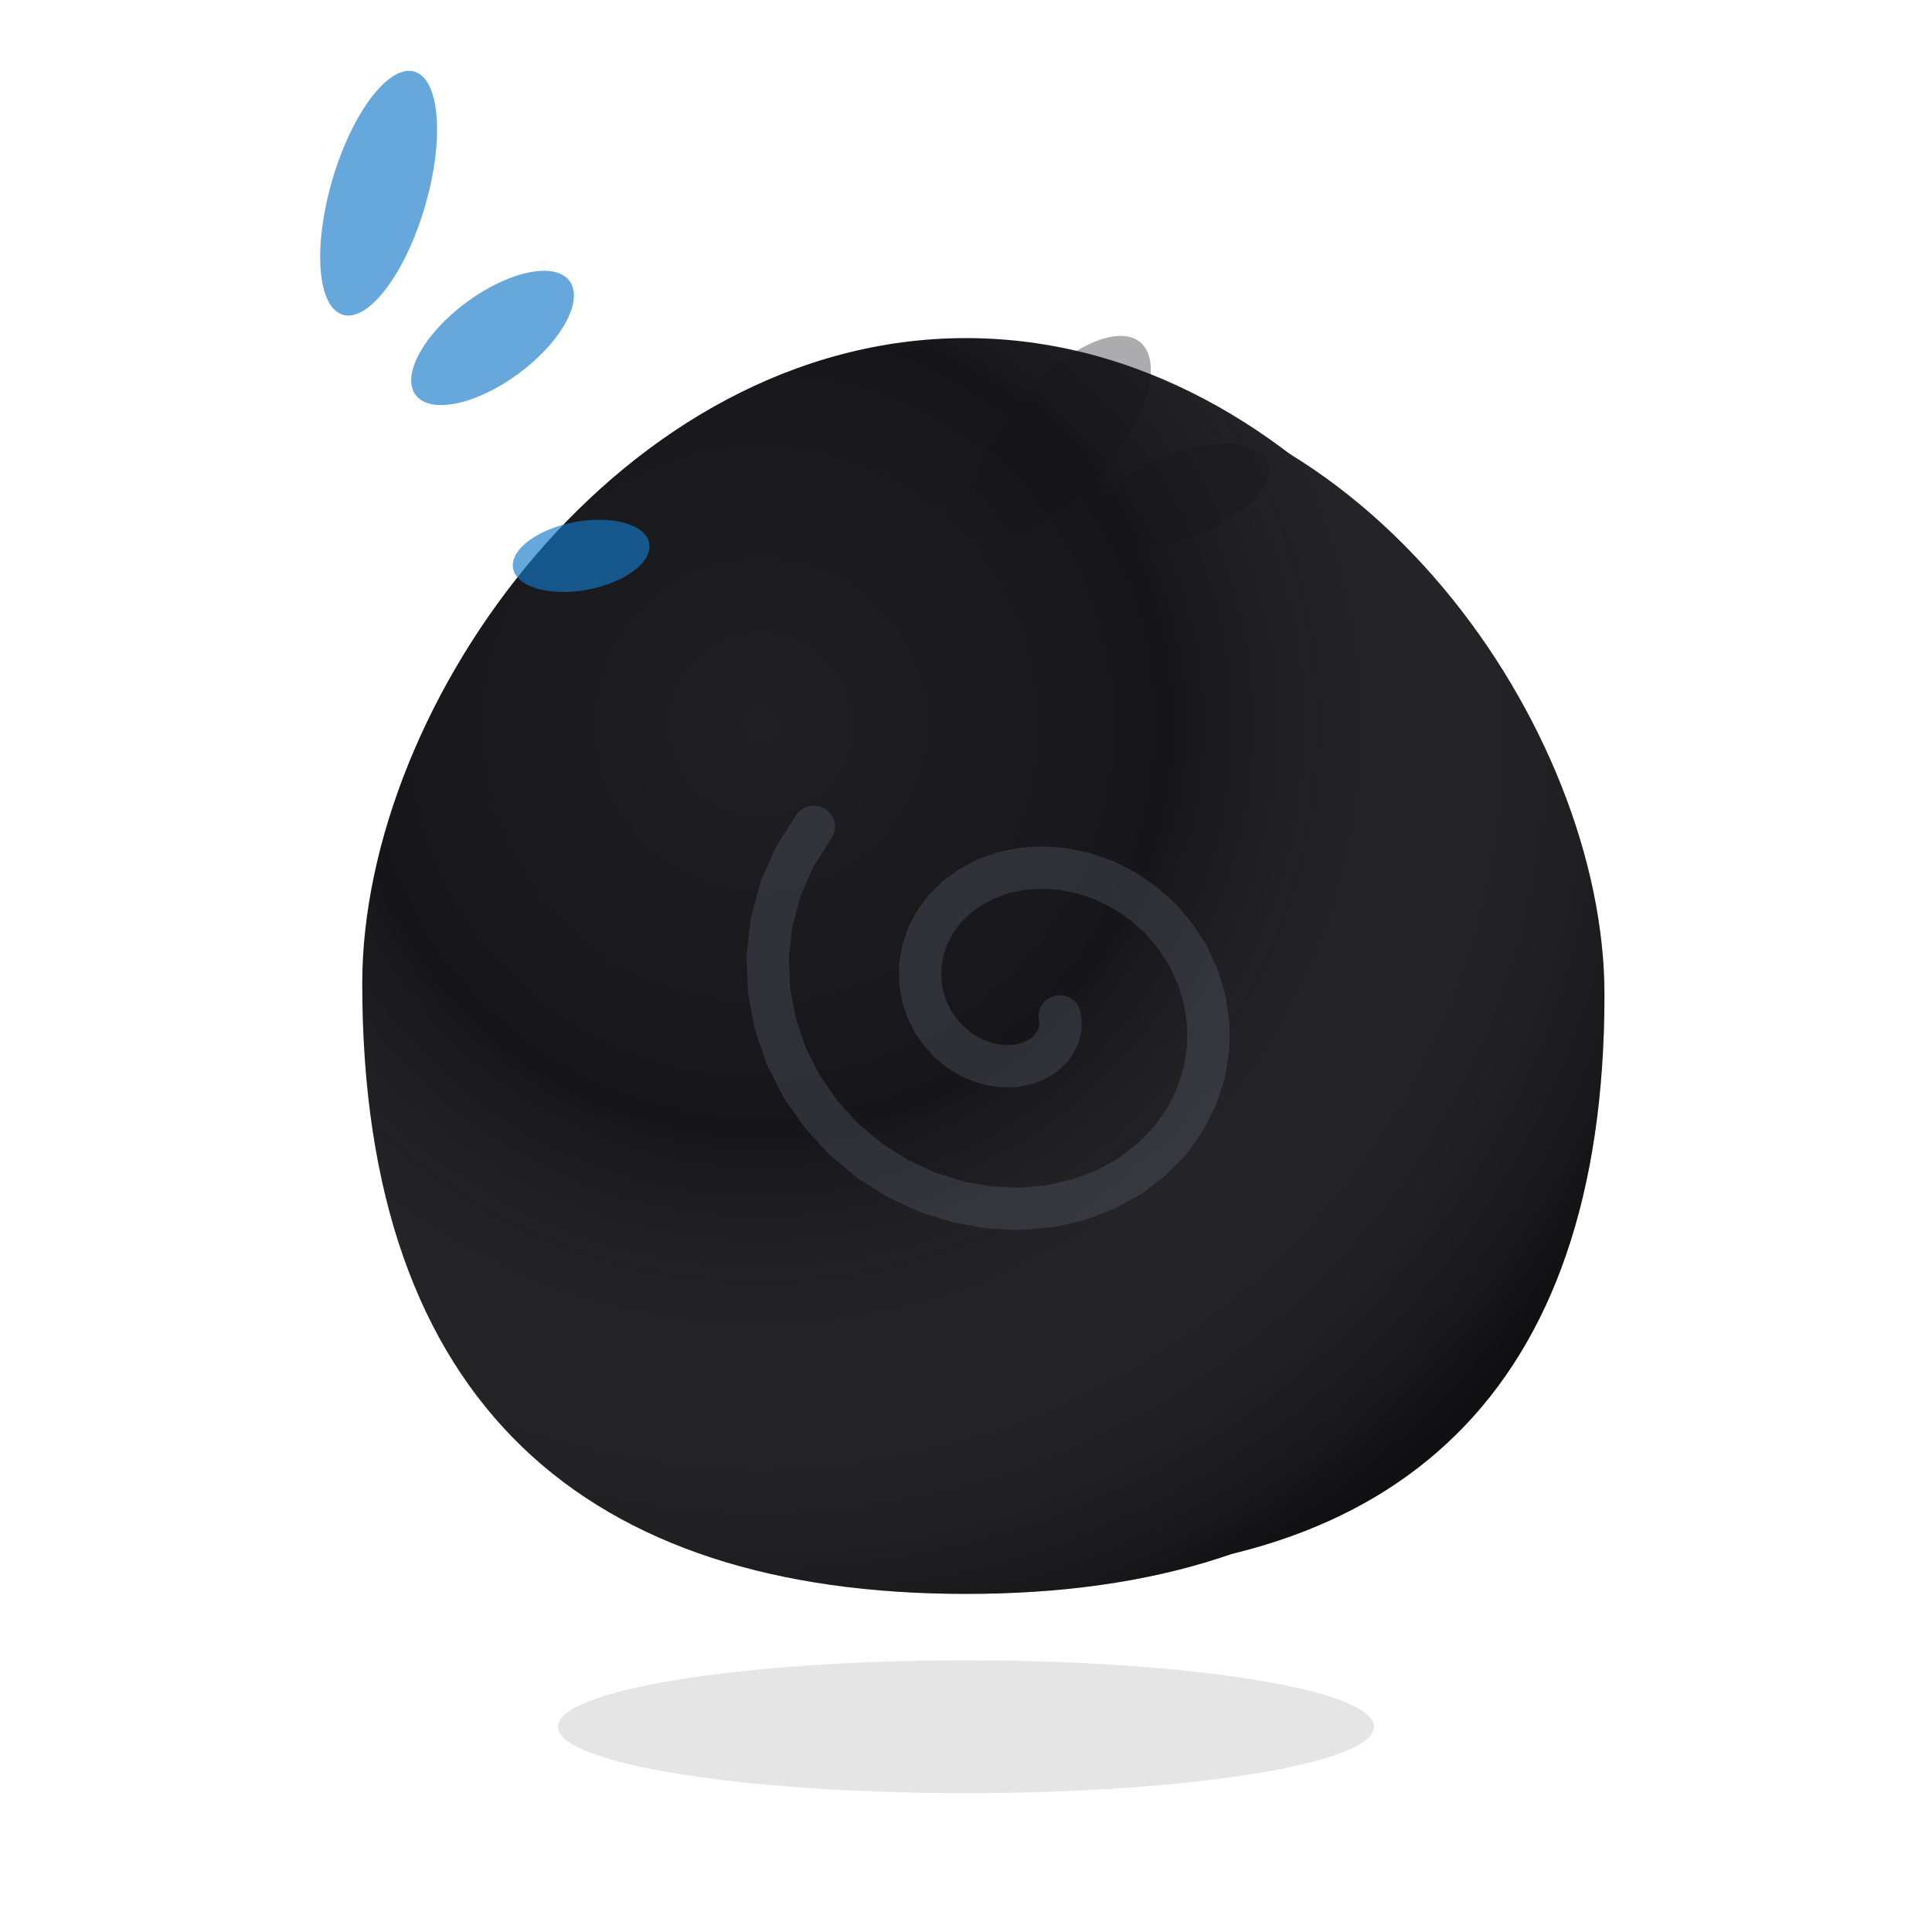
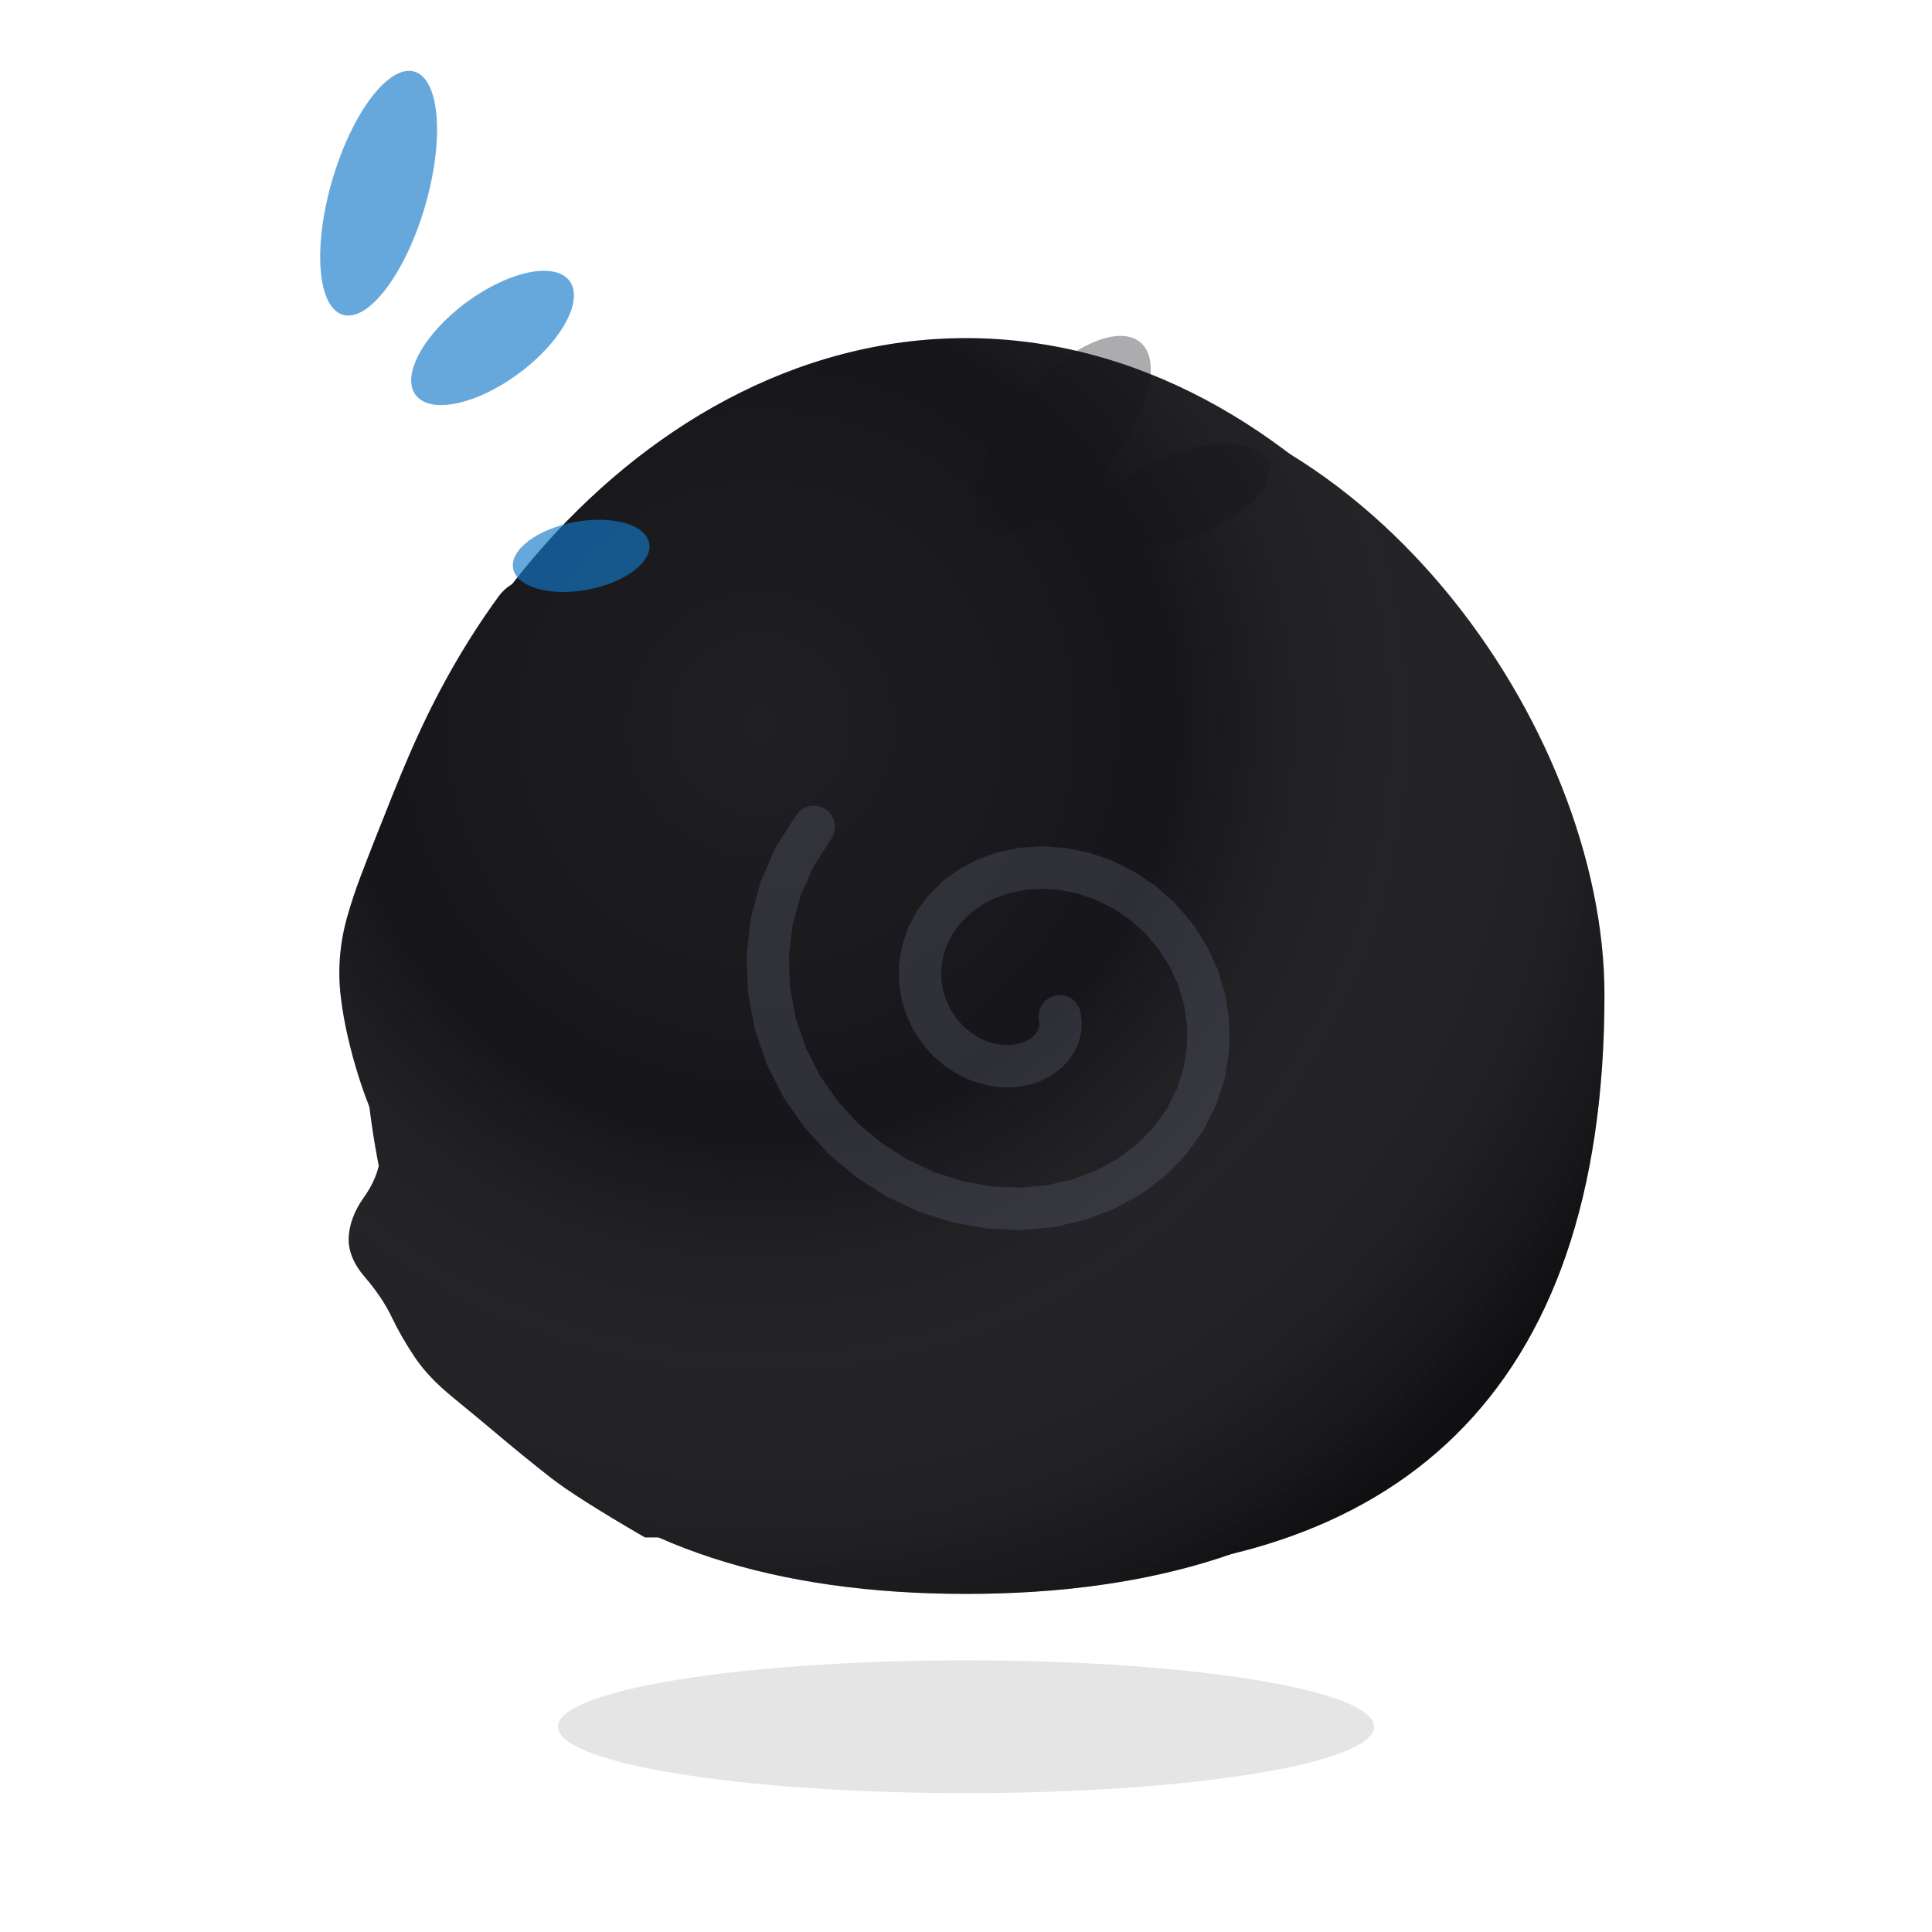
<svg xmlns="http://www.w3.org/2000/svg" width="320" height="320" viewBox="0 0 320 320">
  <defs>
    <radialGradient id="bg0" gradientUnits="userSpaceOnUse" cx="-34" cy="-40" r="162" fx="-34" fy="-40">
      <stop offset="0" stop-color="rgba(255,255,255,0.043)" />
      <stop offset="0.42" stop-color="rgba(255,255,255,0)" />
      <stop offset="1" stop-color="rgba(0,0,0,0.272)" />
    </radialGradient>
  </defs>
  <path d="M67.589 126C67.589 132.075 37.329 137 0 137C-37.329 137 -67.589 132.075 -67.589 126C-67.589 119.925 -37.329 115 0 115C37.329 115 67.589 119.925 67.589 126" fill="rgba(22,22,26,0.13)" fill-opacity="0.857" transform="matrix(1 0 0 1 160 160)" />
  <path d="M12.75 -96.8C65.567 -96.8 105.75 -39.496 105.75 4.766C105.75 71.16 71.036 100.8 12.75 100.8C-45.536 100.8 -80.25 71.16 -80.25 4.766C-80.25 -39.496 -40.067 -96.8 12.75 -96.8Z" fill="#16161A" transform="matrix(1 0 0 1 160 160)" />
+   <path d="M-53.189 94.64Q-64.621 88.01 -68.85 84.695Q-73.079 81.38 -77.015 78.065Q-80.951 74.75 -85.01 71.435Q-89.069 68.12 -91.294 64.805Q-93.52 61.49 -95.107 58.175Q-96.693 54.86 -99.554 51.545Q-102.414 48.23 -102.241 44.915Q-102.068 41.6 -99.706 38.285Q-97.344 34.97 -97.029 31.655Q-96.714 28.34 -98.122 25.025Q-99.531 21.71 -100.575 18.395Q-101.619 15.08 -102.386 11.765Q-103.153 8.45 -103.555 5.135Q-103.956 1.82 -103.694 -1.495Q-103.433 -4.81 -102.498 -8.125Q-101.563 -11.44 -100.306 -14.755Q-99.049 -18.07 -97.74 -21.385Q-96.43 -24.7 -95.104 -28.015Q-93.778 -31.33 -92.355 -34.645Q-90.932 -37.96 -89.327 -41.275Q-87.722 -44.59 -85.886 -47.905Q-84.049 -51.22 -81.956 -54.535Q-79.862 -57.85 -77.453 -61.165Q-75.043 -64.48 -70.043 -64.48Q-65.043 -64.48 -67.452 -61.165Q-69.862 -57.85 -71.955 -54.535Q-74.048 -51.22 -75.881 -47.905Q-77.714 -44.59 -79.299 -41.275Q-80.885 -37.96 -82.235 -34.645Q-83.585 -31.33 -84.703 -28.015Q-85.822 -24.7 -86.705 -21.385Q-87.589 -18.07 -88.241 -14.755Q-88.893 -11.44 -89.3 -8.125Q-89.708 -4.81 -89.852 -1.495Q-89.996 1.82 -89.971 5.135Q-89.945 8.45 -89.806 11.765Q-89.668 15.08 -89.392 18.395Q-89.117 21.71 -88.695 25.025Q-88.274 28.34 -87.686 31.655Q-87.099 34.97 -86.319 38.285Q-85.54 41.6 -84.531 44.915Q-83.522 48.23 -82.264 51.545Q-81.005 54.86 -79.432 58.175Q-77.858 61.49 -75.899 64.805Q-73.94 68.12 -71.487 71.435Q-69.033 74.75 -65.909 78.065Q-62.785 81.38 -58.693 84.695Q-54.602 88.01 -48.895 91.325L-43.189 94.64Z" fill="#16161A" transform="matrix(1 0 0 1 160 160)" />
  <path d="M0 -104C56.792 -104 100 -43.68 100 2.912C100 72.8 62.674 104 0 104C-62.674 104 -100 72.8 -100 2.912C-100 -43.68 -56.792 -104 0 -104Z" fill="#16161A" transform="matrix(1 0 0 1 160 160)" />
-   <path d="M0 -104C56.792 -104 100 -43.68 100 2.912C100 72.8 62.674 104 0 104C-62.674 104 -100 72.8 -100 2.912C-100 -43.68 -56.792 -104 0 -104ZM12.75 -96.8C65.567 -96.8 105.75 -39.496 105.75 4.766C105.75 71.16 71.036 100.8 12.75 100.8C-45.536 100.8 -80.25 71.16 -80.25 4.766C-80.25 -39.496 -40.067 -96.8 12.75 -96.8Z" fill="url(#bg0)" transform="matrix(1 0 0 1 160 160)" />
+   <path d="M0 -104C56.792 -104 100 -43.68 100 2.912C100 72.8 62.674 104 0 104C-62.674 104 -100 72.8 -100 2.912C-100 -43.68 -56.792 -104 0 -104ZM12.75 -96.8C65.567 -96.8 105.75 -39.496 105.75 4.766C105.75 71.16 71.036 100.8 12.75 100.8C-45.536 100.8 -80.25 71.16 -80.25 4.766C-80.25 -39.496 -40.067 -96.8 12.75 -96.8ZM-53.189 94.64Q-64.621 88.01 -68.85 84.695Q-73.079 81.38 -77.015 78.065Q-80.951 74.75 -85.01 71.435Q-89.069 68.12 -91.294 64.805Q-93.52 61.49 -95.107 58.175Q-96.693 54.86 -99.554 51.545Q-102.414 48.23 -102.241 44.915Q-102.068 41.6 -99.706 38.285Q-97.344 34.97 -97.029 31.655Q-96.714 28.34 -98.122 25.025Q-99.531 21.71 -100.575 18.395Q-101.619 15.08 -102.386 11.765Q-103.153 8.45 -103.555 5.135Q-103.956 1.82 -103.694 -1.495Q-103.433 -4.81 -102.498 -8.125Q-101.563 -11.44 -100.306 -14.755Q-99.049 -18.07 -97.74 -21.385Q-96.43 -24.7 -95.104 -28.015Q-93.778 -31.33 -92.355 -34.645Q-90.932 -37.96 -89.327 -41.275Q-87.722 -44.59 -85.886 -47.905Q-84.049 -51.22 -81.956 -54.535Q-79.862 -57.85 -77.453 -61.165Q-75.043 -64.48 -70.043 -64.48Q-65.043 -64.48 -67.452 -61.165Q-69.862 -57.85 -71.955 -54.535Q-74.048 -51.22 -75.881 -47.905Q-77.714 -44.59 -79.299 -41.275Q-80.885 -37.96 -82.235 -34.645Q-83.585 -31.33 -84.703 -28.015Q-85.822 -24.7 -86.705 -21.385Q-87.589 -18.07 -88.241 -14.755Q-88.893 -11.44 -89.3 -8.125Q-89.708 -4.81 -89.852 -1.495Q-89.996 1.82 -89.971 5.135Q-89.945 8.45 -89.806 11.765Q-89.668 15.08 -89.392 18.395Q-89.117 21.71 -88.695 25.025Q-88.274 28.34 -87.686 31.655Q-87.099 34.97 -86.319 38.285Q-85.54 41.6 -84.531 44.915Q-83.522 48.23 -82.264 51.545Q-81.005 54.86 -79.432 58.175Q-77.858 61.49 -75.899 64.805Q-73.94 68.12 -71.487 71.435Q-69.033 74.75 -65.909 78.065Q-62.785 81.38 -58.693 84.695Q-54.602 88.01 -48.895 91.325L-43.189 94.64Z" fill="url(#bg0)" transform="matrix(1 0 0 1 160 160)" />
  <path d="M6 0L6.508 0.838L6.868 1.805L7.052 2.877L7.035 4.027L6.799 5.222L6.33 6.429L5.621 7.609L4.672 8.724L3.491 9.735L2.092 10.604L0.496 11.294L-1.267 11.771L-3.164 12.006L-5.154 11.976L-7.191 11.66L-9.227 11.046L-11.211 10.131L-13.089 8.915L-14.808 7.41L-16.317 5.634L-17.567 3.612L-18.511 1.379L-19.11 -1.027L-19.331 -3.558L-19.147 -6.164L-18.541 -8.788L-17.504 -11.372L-16.037 -13.855L-14.152 -16.177L-11.87 -18.278L-9.222 -20.1L-6.251 -21.59L-3.005 -22.701L0.456 -23.391L4.067 -23.626L7.756 -23.381L11.447 -22.642L15.059 -21.404L18.514 -19.674L21.731 -17.467L24.633 -14.814L27.145 -11.752L29.2 -8.33L30.737 -4.609L31.706 -0.655L32.066 3.458L31.788 7.649L30.855 11.833L29.265 15.923L27.029 19.831L24.172 23.469L20.732 26.754L16.763 29.607L12.329 31.955L7.508 33.734L2.386 34.891L-2.94 35.382L-8.367 35.179L-13.788 34.265L-19.09 32.637L-24.163 30.31L-28.897 27.311L-33.187 23.683L-36.931 19.481L-40.042 14.777L-42.437 9.652L-44.05 4.198L-44.828 -1.481L-44.734 -7.278L-43.749 -13.078" fill="none" stroke="#5C5C6E" stroke-width="7" stroke-linecap="round" stroke-linejoin="round" stroke-opacity="0.352" transform="matrix(0.921 0.389 -0.389 0.921 170 166)" />
  <path d="M9 0C9 11.046 4.971 20 0 20C-4.971 20 -9 11.046 -9 0C-9 -11.046 -4.971 -20 0 -20C4.971 -20 9 -11.046 9 0" fill="#16161A" fill-opacity="0.352" transform="matrix(0.765 0.644 -0.644 0.765 176 72)" />
  <path d="M7 0C7 8.284 3.866 15 0 15C-3.866 15 -7 8.284 -7 0C-7 -8.284 -3.866 -15 0 -15C3.866 -15 7 -8.284 7 0" fill="#16161A" fill-opacity="0.352" transform="matrix(0.362 0.932 -0.932 0.362 196 82)" />
  <path d="M7.984 0C7.984 11.598 4.409 21 0 21C-4.409 21 -7.984 11.598 -7.984 0C-7.984 -11.598 -4.409 -21 0 -21C4.409 -21 7.984 -11.598 7.984 0" fill="#1478C9" fill-opacity="0.644" transform="matrix(0.959 0.282 -0.282 0.959 62.713 32)" />
  <path d="M7.313 0C7.313 8.759 4.039 15.859 0 15.859C-4.039 15.859 -7.313 8.759 -7.313 0C-7.313 -8.759 -4.039 -15.859 0 -15.859C4.039 -15.859 7.313 -8.759 7.313 0" fill="#1478C9" fill-opacity="0.644" transform="matrix(0.595 0.804 -0.804 0.595 81.582 55.971)" />
  <path d="M5.702 0C5.702 6.334 3.149 11.469 0 11.469C-3.149 11.469 -5.702 6.334 -5.702 0C-5.702 -6.334 -3.149 -11.469 0 -11.469C3.149 -11.469 5.702 -6.334 5.702 0" fill="#1478C9" fill-opacity="0.644" transform="matrix(0.182 0.983 -0.983 0.182 96.261 92.067)" />
</svg>
